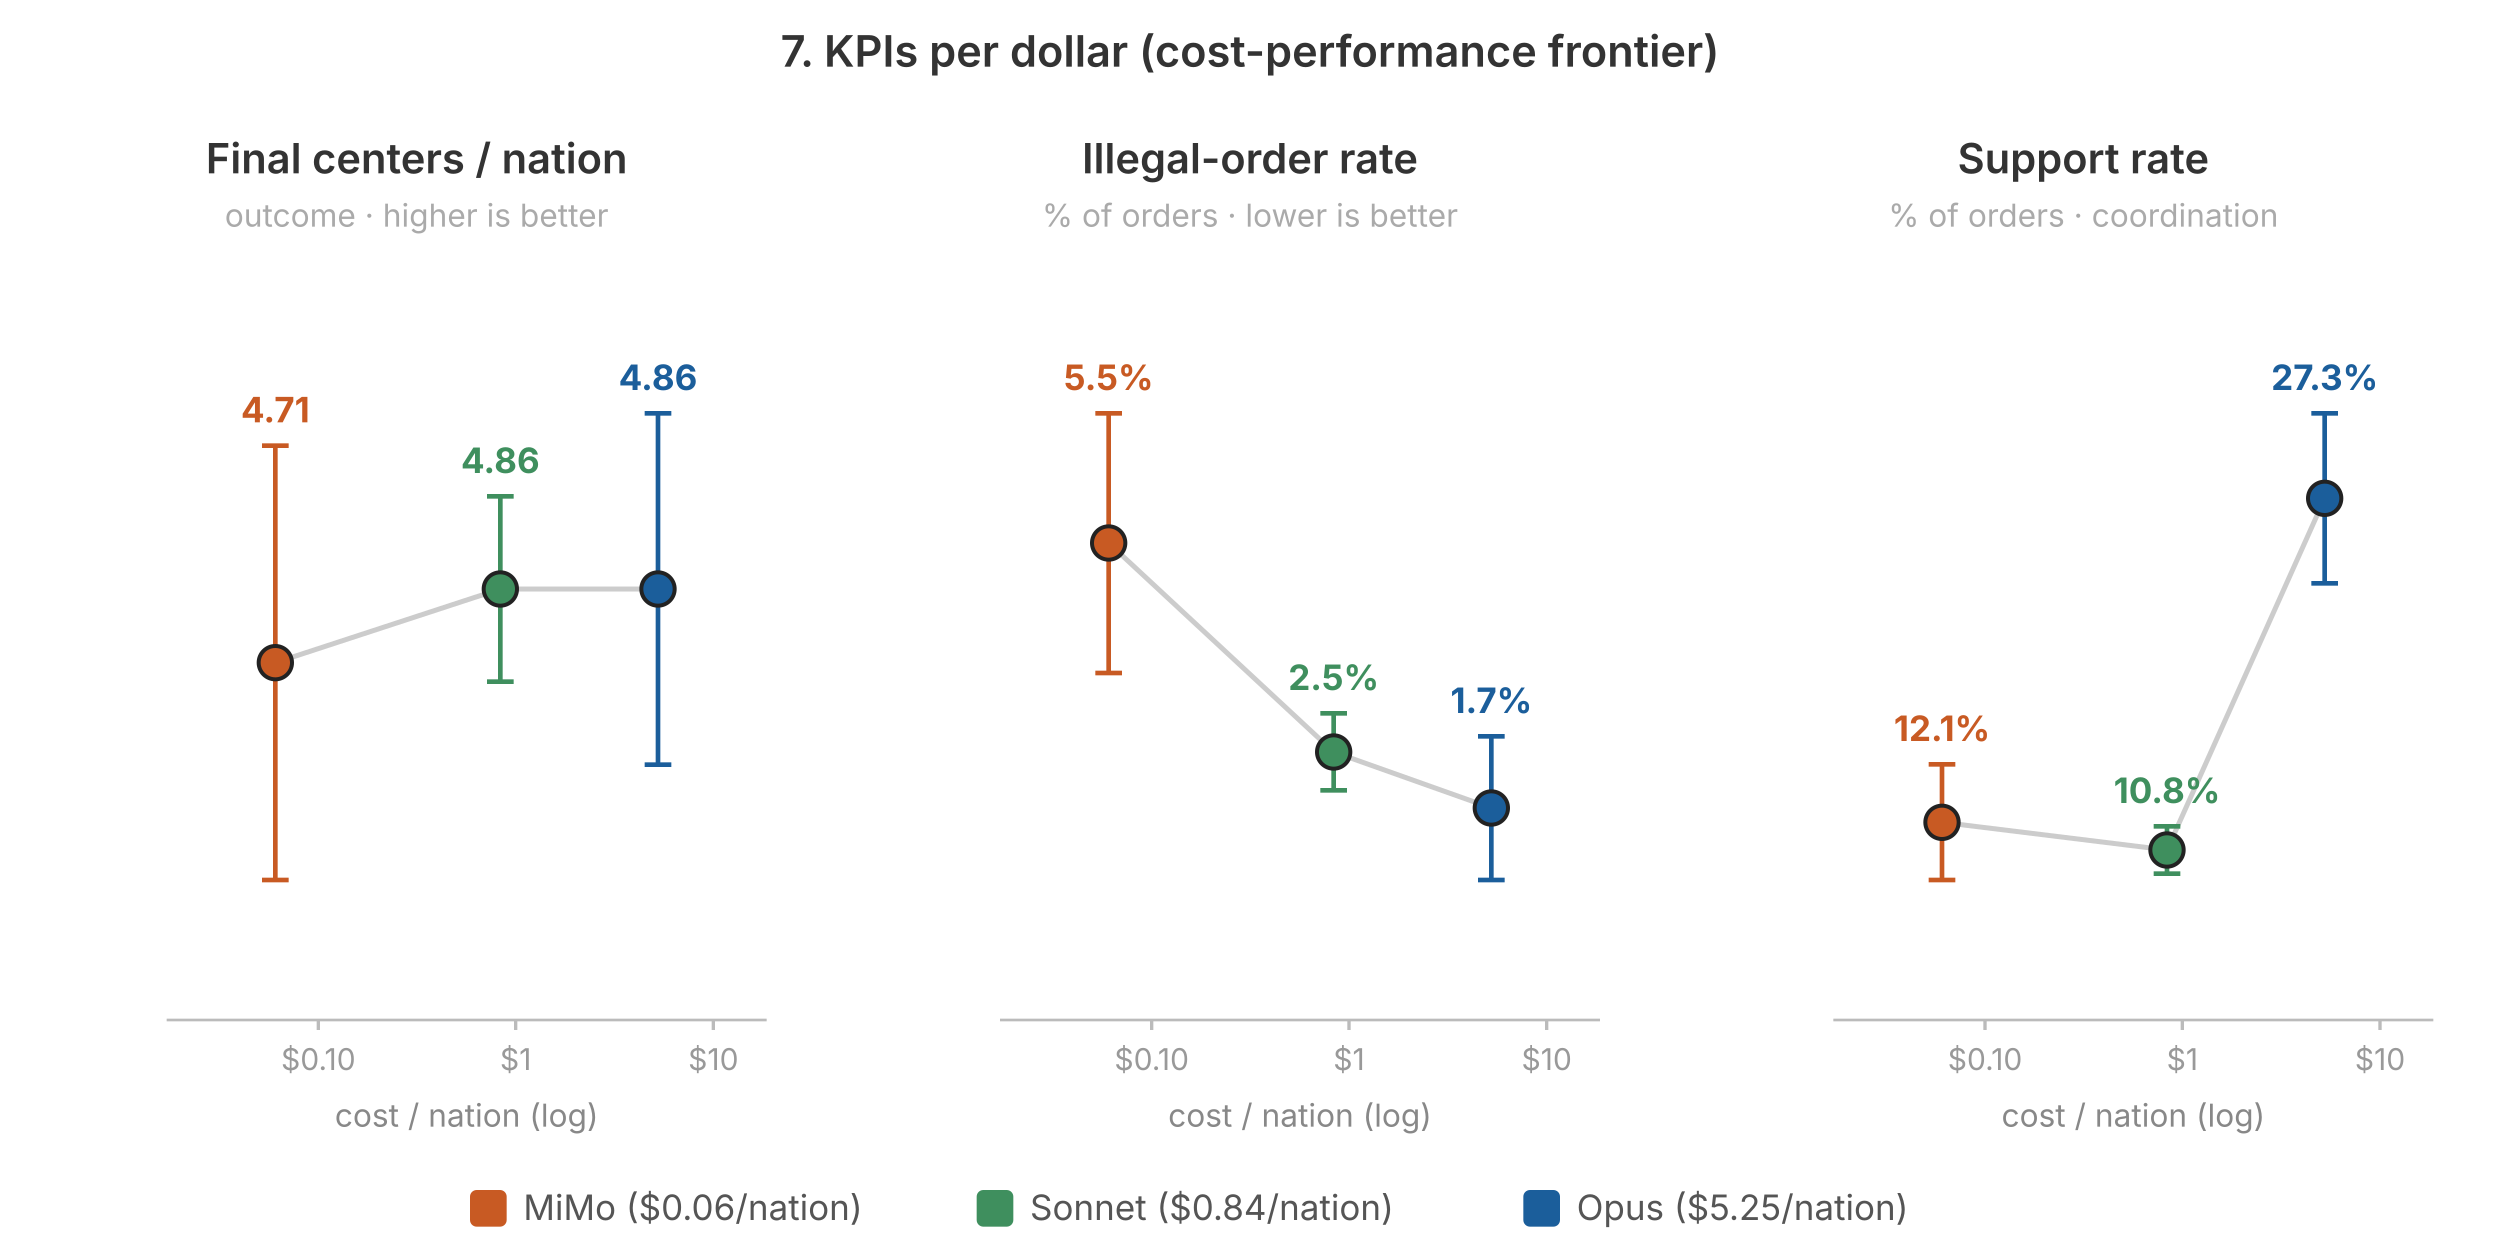
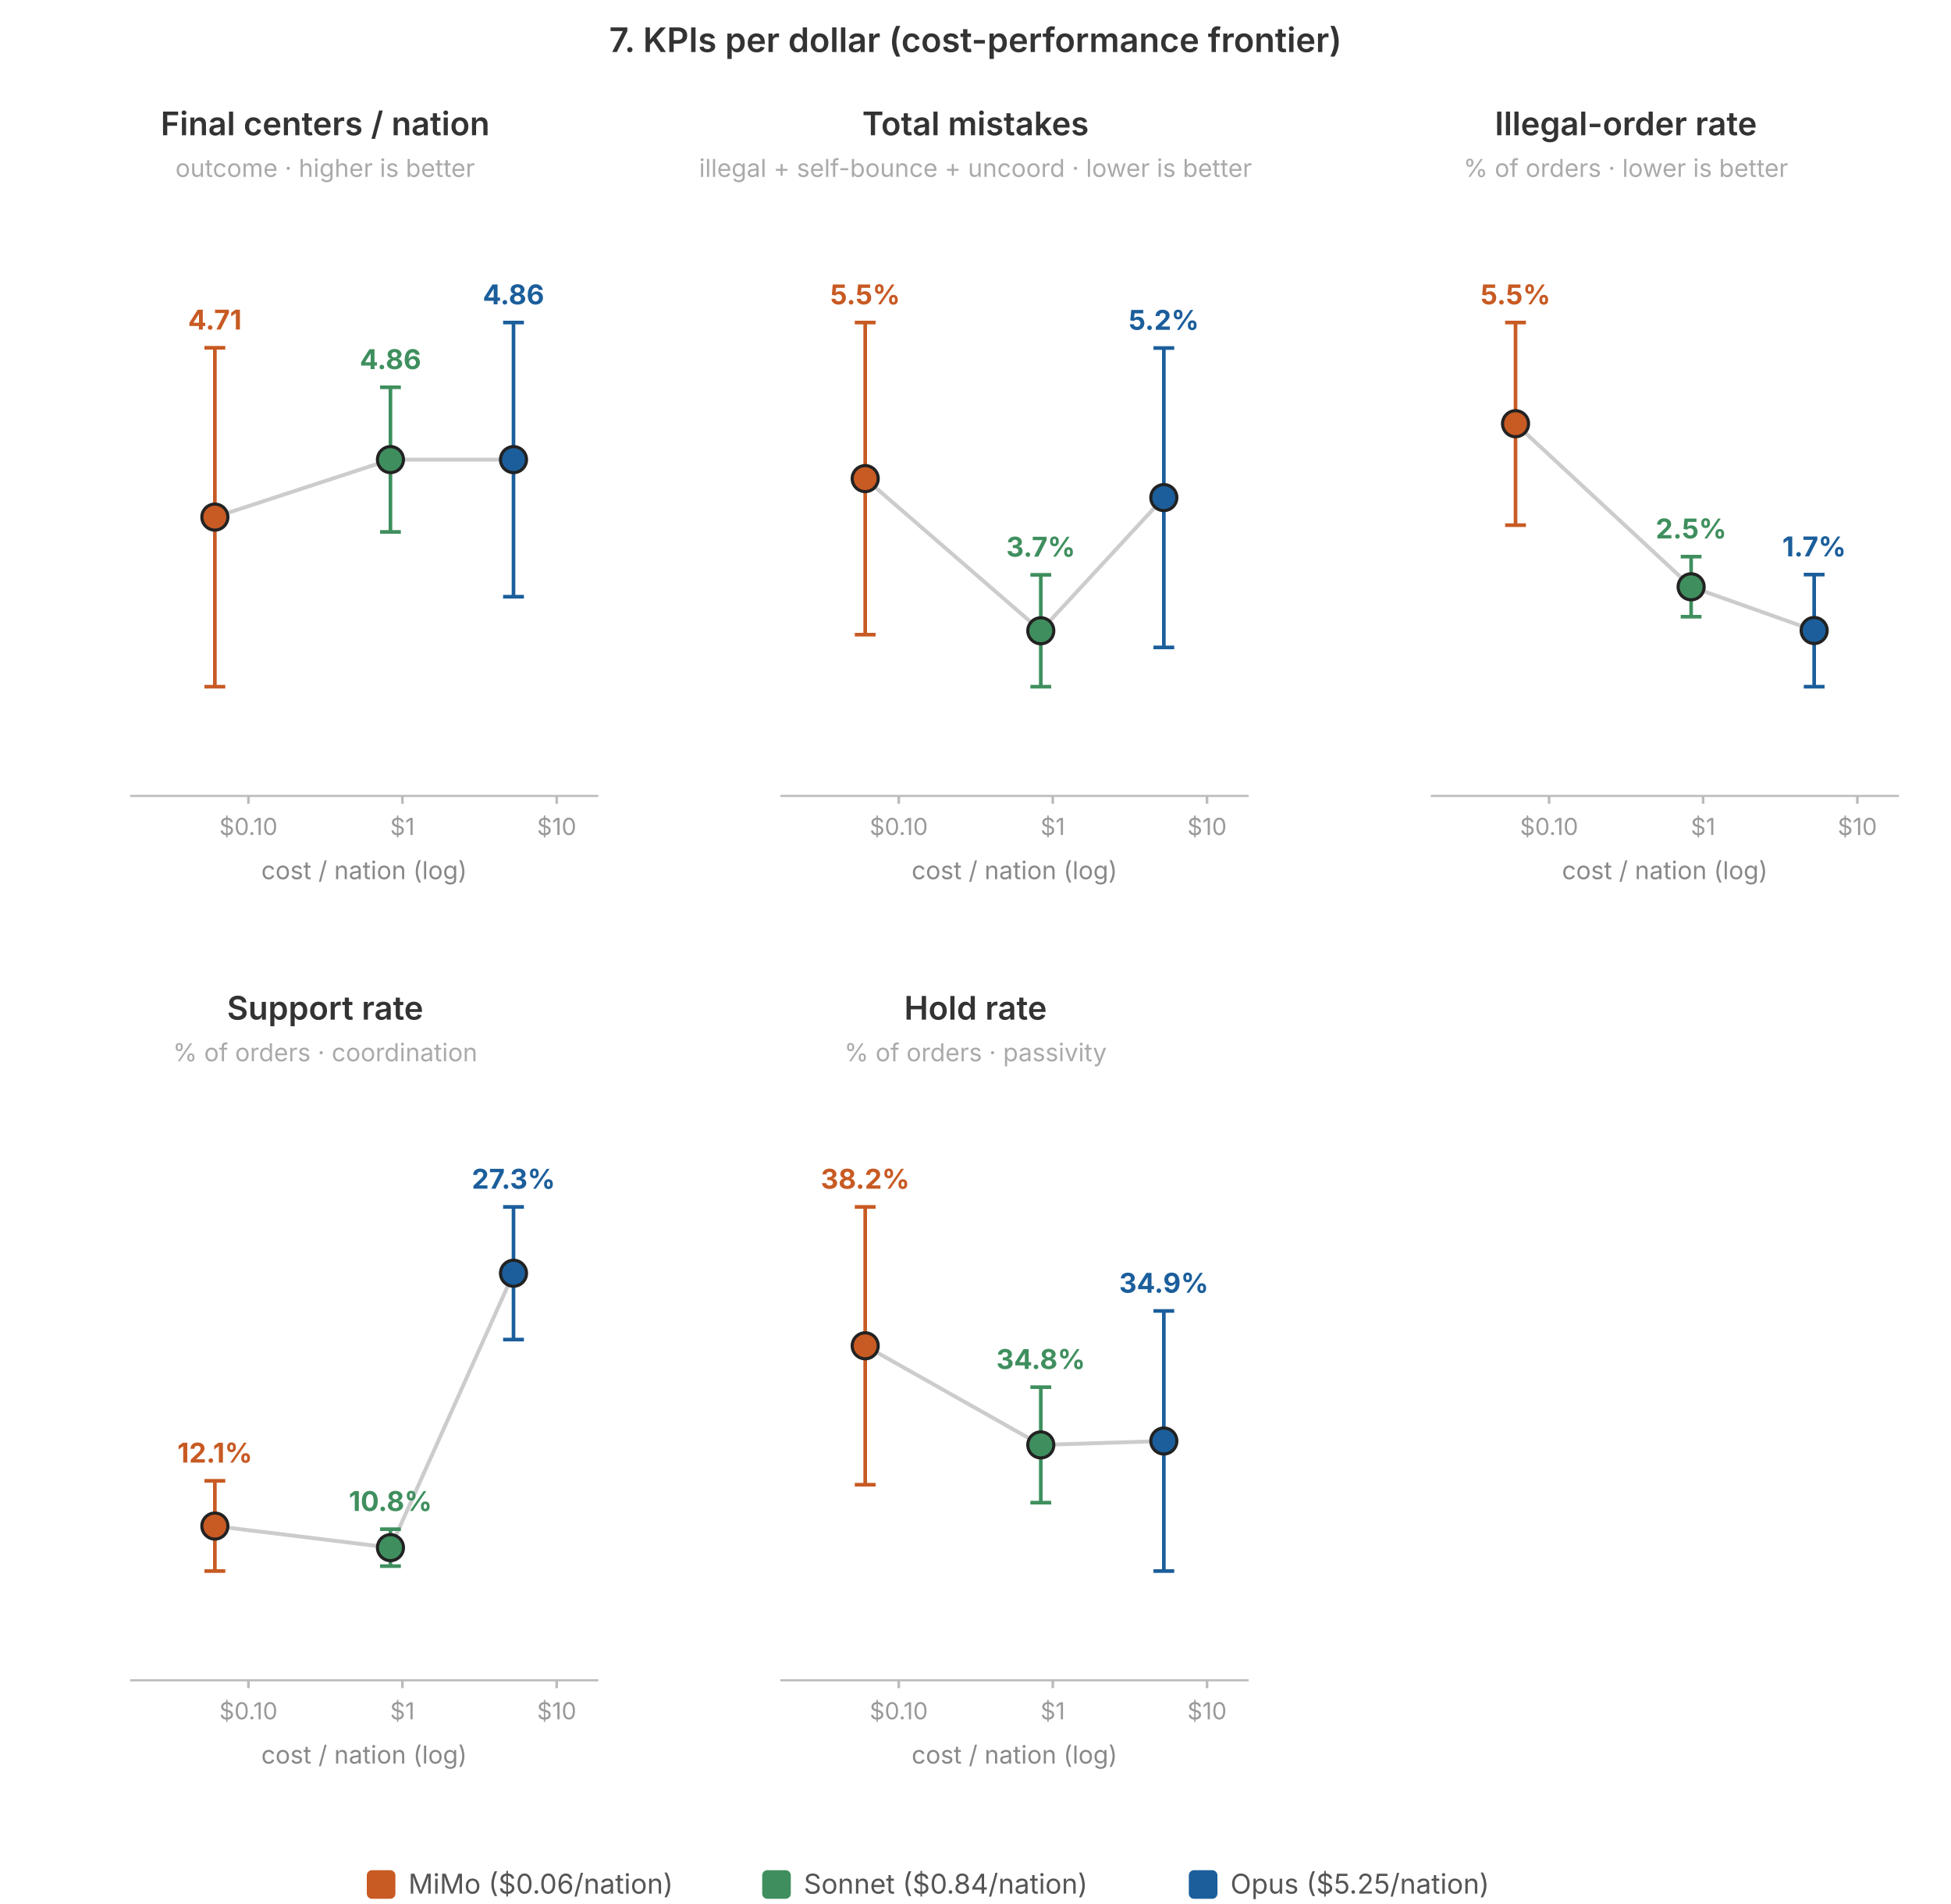
- <svg xmlns="http://www.w3.org/2000/svg" viewBox="0 0 750 370" font-family="-apple-system, system-ui, sans-serif" width="750" height="370">
+ <svg xmlns="http://www.w3.org/2000/svg" viewBox="0 0 750 732" font-family="-apple-system, system-ui, sans-serif" width="750" height="732">
  <text x="375" y="20" text-anchor="middle" font-size="13" font-weight="600" fill="#333">7. KPIs per dollar (cost-performance frontier)</text>
  <text x="125" y="52" text-anchor="middle" font-size="12.5" font-weight="600" fill="#333">Final centers / nation</text>
  <text x="125" y="68" text-anchor="middle" font-size="9.5" fill="#aaa">outcome · higher is better</text>
  <line x1="50" y1="306" x2="230" y2="306" stroke="#bbb" stroke-width="0.8" />
  <line x1="95.5" y1="306" x2="95.5" y2="309" stroke="#bbb" />
  <text x="95.5" y="321" text-anchor="middle" font-size="9" fill="#999">$0.10</text>
  <line x1="154.7" y1="306" x2="154.7" y2="309" stroke="#bbb" />
  <text x="154.7" y="321" text-anchor="middle" font-size="9" fill="#999">$1</text>
  <line x1="214.0" y1="306" x2="214.0" y2="309" stroke="#bbb" />
  <text x="214.0" y="321" text-anchor="middle" font-size="9" fill="#999">$10</text>
  <text x="140" y="338" text-anchor="middle" font-size="9.5" fill="#888">cost / nation (log)</text>
  <path d="M 82.6 198.8 L 150.1 176.7 L 197.4 176.7" fill="none" stroke="#ccc" stroke-width="1.5" />
  <line x1="197.4" y1="229.4" x2="197.4" y2="124.0" stroke="#1b5e9b" stroke-width="1.4" />
  <line x1="193.4" y1="229.4" x2="201.4" y2="229.4" stroke="#1b5e9b" stroke-width="1.4" />
  <line x1="193.4" y1="124.0" x2="201.4" y2="124.0" stroke="#1b5e9b" stroke-width="1.4" />
  <circle cx="197.4" cy="176.7" r="5" fill="#1b5e9b" stroke="#222" stroke-width="1.2" />
  <text x="197.4" y="117.0" text-anchor="middle" font-size="10.5" font-weight="700" fill="#1b5e9b">4.86</text>
  <line x1="150.1" y1="204.5" x2="150.1" y2="148.9" stroke="#3f8f5e" stroke-width="1.4" />
  <line x1="146.1" y1="204.5" x2="154.1" y2="204.5" stroke="#3f8f5e" stroke-width="1.4" />
  <line x1="146.1" y1="148.9" x2="154.1" y2="148.9" stroke="#3f8f5e" stroke-width="1.4" />
  <circle cx="150.1" cy="176.7" r="5" fill="#3f8f5e" stroke="#222" stroke-width="1.2" />
  <text x="150.1" y="141.9" text-anchor="middle" font-size="10.5" font-weight="700" fill="#3f8f5e">4.86</text>
  <line x1="82.6" y1="264.0" x2="82.6" y2="133.7" stroke="#c85a23" stroke-width="1.4" />
  <line x1="78.6" y1="264.0" x2="86.6" y2="264.0" stroke="#c85a23" stroke-width="1.4" />
  <line x1="78.6" y1="133.7" x2="86.6" y2="133.7" stroke="#c85a23" stroke-width="1.4" />
  <circle cx="82.6" cy="198.8" r="5" fill="#c85a23" stroke="#222" stroke-width="1.2" />
  <text x="82.6" y="126.7" text-anchor="middle" font-size="10.5" font-weight="700" fill="#c85a23">4.71</text>
-   <text x="375" y="52" text-anchor="middle" font-size="12.5" font-weight="600" fill="#333">Illegal-order rate</text>
-   <text x="375" y="68" text-anchor="middle" font-size="9.5" fill="#aaa">% of orders · lower is better</text>
+   <text x="375" y="52" text-anchor="middle" font-size="12.5" font-weight="600" fill="#333">Total mistakes</text>
+   <text x="375" y="68" text-anchor="middle" font-size="9.5" fill="#aaa">illegal + self-bounce + uncoord · lower is better</text>
  <line x1="300" y1="306" x2="480" y2="306" stroke="#bbb" stroke-width="0.8" />
  <line x1="345.5" y1="306" x2="345.5" y2="309" stroke="#bbb" />
  <text x="345.5" y="321" text-anchor="middle" font-size="9" fill="#999">$0.10</text>
  <line x1="404.7" y1="306" x2="404.7" y2="309" stroke="#bbb" />
  <text x="404.7" y="321" text-anchor="middle" font-size="9" fill="#999">$1</text>
  <line x1="464.0" y1="306" x2="464.0" y2="309" stroke="#bbb" />
  <text x="464.0" y="321" text-anchor="middle" font-size="9" fill="#999">$10</text>
  <text x="390" y="338" text-anchor="middle" font-size="9.5" fill="#888">cost / nation (log)</text>
-   <path d="M 332.6 162.9 L 400.1 225.6 L 447.4 242.4" fill="none" stroke="#ccc" stroke-width="1.5" />
-   <line x1="447.4" y1="264.0" x2="447.4" y2="220.9" stroke="#1b5e9b" stroke-width="1.4" />
-   <line x1="443.4" y1="264.0" x2="451.4" y2="264.0" stroke="#1b5e9b" stroke-width="1.4" />
-   <line x1="443.4" y1="220.9" x2="451.4" y2="220.9" stroke="#1b5e9b" stroke-width="1.4" />
-   <circle cx="447.4" cy="242.4" r="5" fill="#1b5e9b" stroke="#222" stroke-width="1.2" />
-   <text x="447.4" y="213.9" text-anchor="middle" font-size="10.5" font-weight="700" fill="#1b5e9b">1.7%</text>
-   <line x1="400.1" y1="237.1" x2="400.1" y2="214.0" stroke="#3f8f5e" stroke-width="1.4" />
-   <line x1="396.1" y1="237.1" x2="404.1" y2="237.1" stroke="#3f8f5e" stroke-width="1.4" />
-   <line x1="396.1" y1="214.0" x2="404.1" y2="214.0" stroke="#3f8f5e" stroke-width="1.4" />
-   <circle cx="400.1" cy="225.6" r="5" fill="#3f8f5e" stroke="#222" stroke-width="1.2" />
-   <text x="400.1" y="207.0" text-anchor="middle" font-size="10.5" font-weight="700" fill="#3f8f5e">2.5%</text>
-   <line x1="332.6" y1="201.9" x2="332.6" y2="124.0" stroke="#c85a23" stroke-width="1.4" />
-   <line x1="328.6" y1="201.9" x2="336.6" y2="201.9" stroke="#c85a23" stroke-width="1.4" />
+   <path d="M 332.6 184.0 L 400.1 242.5 L 447.4 191.3" fill="none" stroke="#ccc" stroke-width="1.5" />
+   <line x1="447.4" y1="248.9" x2="447.4" y2="133.8" stroke="#1b5e9b" stroke-width="1.4" />
+   <line x1="443.4" y1="248.9" x2="451.4" y2="248.9" stroke="#1b5e9b" stroke-width="1.4" />
+   <line x1="443.4" y1="133.8" x2="451.4" y2="133.8" stroke="#1b5e9b" stroke-width="1.4" />
+   <circle cx="447.4" cy="191.3" r="5" fill="#1b5e9b" stroke="#222" stroke-width="1.2" />
+   <text x="447.4" y="126.8" text-anchor="middle" font-size="10.5" font-weight="700" fill="#1b5e9b">5.2%</text>
+   <line x1="400.1" y1="264.0" x2="400.1" y2="221.0" stroke="#3f8f5e" stroke-width="1.4" />
+   <line x1="396.1" y1="264.0" x2="404.1" y2="264.0" stroke="#3f8f5e" stroke-width="1.4" />
+   <line x1="396.1" y1="221.0" x2="404.1" y2="221.0" stroke="#3f8f5e" stroke-width="1.4" />
+   <circle cx="400.1" cy="242.5" r="5" fill="#3f8f5e" stroke="#222" stroke-width="1.2" />
+   <text x="400.1" y="214.0" text-anchor="middle" font-size="10.5" font-weight="700" fill="#3f8f5e">3.7%</text>
+   <line x1="332.6" y1="244.0" x2="332.6" y2="124.0" stroke="#c85a23" stroke-width="1.4" />
+   <line x1="328.6" y1="244.0" x2="336.6" y2="244.0" stroke="#c85a23" stroke-width="1.4" />
  <line x1="328.6" y1="124.0" x2="336.6" y2="124.0" stroke="#c85a23" stroke-width="1.4" />
-   <circle cx="332.6" cy="162.9" r="5" fill="#c85a23" stroke="#222" stroke-width="1.2" />
+   <circle cx="332.6" cy="184.0" r="5" fill="#c85a23" stroke="#222" stroke-width="1.2" />
  <text x="332.6" y="117.0" text-anchor="middle" font-size="10.5" font-weight="700" fill="#c85a23">5.5%</text>
-   <text x="625" y="52" text-anchor="middle" font-size="12.5" font-weight="600" fill="#333">Support rate</text>
-   <text x="625" y="68" text-anchor="middle" font-size="9.5" fill="#aaa">% of orders · coordination</text>
+   <text x="625" y="52" text-anchor="middle" font-size="12.5" font-weight="600" fill="#333">Illegal-order rate</text>
+   <text x="625" y="68" text-anchor="middle" font-size="9.5" fill="#aaa">% of orders · lower is better</text>
  <line x1="550" y1="306" x2="730" y2="306" stroke="#bbb" stroke-width="0.8" />
  <line x1="595.5" y1="306" x2="595.5" y2="309" stroke="#bbb" />
  <text x="595.5" y="321" text-anchor="middle" font-size="9" fill="#999">$0.10</text>
  <line x1="654.7" y1="306" x2="654.7" y2="309" stroke="#bbb" />
  <text x="654.7" y="321" text-anchor="middle" font-size="9" fill="#999">$1</text>
  <line x1="714.0" y1="306" x2="714.0" y2="309" stroke="#bbb" />
  <text x="714.0" y="321" text-anchor="middle" font-size="9" fill="#999">$10</text>
  <text x="640" y="338" text-anchor="middle" font-size="9.5" fill="#888">cost / nation (log)</text>
-   <path d="M 582.6 246.7 L 650.1 255.0 L 697.4 149.5" fill="none" stroke="#ccc" stroke-width="1.5" />
-   <line x1="697.4" y1="175.0" x2="697.4" y2="124.0" stroke="#1b5e9b" stroke-width="1.4" />
-   <line x1="693.4" y1="175.0" x2="701.4" y2="175.0" stroke="#1b5e9b" stroke-width="1.4" />
-   <line x1="693.4" y1="124.0" x2="701.4" y2="124.0" stroke="#1b5e9b" stroke-width="1.4" />
-   <circle cx="697.4" cy="149.5" r="5" fill="#1b5e9b" stroke="#222" stroke-width="1.2" />
-   <text x="697.4" y="117.0" text-anchor="middle" font-size="10.5" font-weight="700" fill="#1b5e9b">27.3%</text>
-   <line x1="650.1" y1="262.1" x2="650.1" y2="247.9" stroke="#3f8f5e" stroke-width="1.4" />
-   <line x1="646.1" y1="262.1" x2="654.1" y2="262.1" stroke="#3f8f5e" stroke-width="1.4" />
-   <line x1="646.1" y1="247.9" x2="654.1" y2="247.9" stroke="#3f8f5e" stroke-width="1.4" />
-   <circle cx="650.1" cy="255.0" r="5" fill="#3f8f5e" stroke="#222" stroke-width="1.2" />
-   <text x="650.1" y="240.9" text-anchor="middle" font-size="10.5" font-weight="700" fill="#3f8f5e">10.8%</text>
-   <line x1="582.6" y1="264.0" x2="582.6" y2="229.3" stroke="#c85a23" stroke-width="1.4" />
-   <line x1="578.6" y1="264.0" x2="586.6" y2="264.0" stroke="#c85a23" stroke-width="1.4" />
-   <line x1="578.6" y1="229.3" x2="586.6" y2="229.3" stroke="#c85a23" stroke-width="1.4" />
-   <circle cx="582.6" cy="246.7" r="5" fill="#c85a23" stroke="#222" stroke-width="1.2" />
-   <text x="582.6" y="222.3" text-anchor="middle" font-size="10.5" font-weight="700" fill="#c85a23">12.1%</text>
-   <rect x="141.0" y="357" width="11" height="11" rx="2" fill="#c85a23" />
-   <text x="157.0" y="366" font-size="10.5" fill="#555">MiMo ($0.06/nation)</text>
-   <rect x="293.0" y="357" width="11" height="11" rx="2" fill="#3f8f5e" />
-   <text x="309.0" y="366" font-size="10.5" fill="#555">Sonnet ($0.84/nation)</text>
-   <rect x="457.0" y="357" width="11" height="11" rx="2" fill="#1b5e9b" />
-   <text x="473.0" y="366" font-size="10.5" fill="#555">Opus ($5.25/nation)</text>
+   <path d="M 582.6 162.9 L 650.1 225.6 L 697.4 242.4" fill="none" stroke="#ccc" stroke-width="1.5" />
+   <line x1="697.4" y1="264.0" x2="697.4" y2="220.9" stroke="#1b5e9b" stroke-width="1.4" />
+   <line x1="693.4" y1="264.0" x2="701.4" y2="264.0" stroke="#1b5e9b" stroke-width="1.4" />
+   <line x1="693.4" y1="220.9" x2="701.4" y2="220.9" stroke="#1b5e9b" stroke-width="1.4" />
+   <circle cx="697.4" cy="242.4" r="5" fill="#1b5e9b" stroke="#222" stroke-width="1.2" />
+   <text x="697.4" y="213.9" text-anchor="middle" font-size="10.5" font-weight="700" fill="#1b5e9b">1.7%</text>
+   <line x1="650.1" y1="237.1" x2="650.1" y2="214.0" stroke="#3f8f5e" stroke-width="1.4" />
+   <line x1="646.1" y1="237.1" x2="654.1" y2="237.1" stroke="#3f8f5e" stroke-width="1.4" />
+   <line x1="646.1" y1="214.0" x2="654.1" y2="214.0" stroke="#3f8f5e" stroke-width="1.4" />
+   <circle cx="650.1" cy="225.6" r="5" fill="#3f8f5e" stroke="#222" stroke-width="1.2" />
+   <text x="650.1" y="207.0" text-anchor="middle" font-size="10.5" font-weight="700" fill="#3f8f5e">2.5%</text>
+   <line x1="582.6" y1="201.9" x2="582.6" y2="124.0" stroke="#c85a23" stroke-width="1.4" />
+   <line x1="578.6" y1="201.9" x2="586.6" y2="201.9" stroke="#c85a23" stroke-width="1.4" />
+   <line x1="578.6" y1="124.0" x2="586.6" y2="124.0" stroke="#c85a23" stroke-width="1.4" />
+   <circle cx="582.6" cy="162.9" r="5" fill="#c85a23" stroke="#222" stroke-width="1.2" />
+   <text x="582.6" y="117.0" text-anchor="middle" font-size="10.5" font-weight="700" fill="#c85a23">5.5%</text>
+   <text x="125" y="392" text-anchor="middle" font-size="12.5" font-weight="600" fill="#333">Support rate</text>
+   <text x="125" y="408" text-anchor="middle" font-size="9.5" fill="#aaa">% of orders · coordination</text>
+   <line x1="50" y1="646" x2="230" y2="646" stroke="#bbb" stroke-width="0.8" />
+   <line x1="95.5" y1="646" x2="95.5" y2="649" stroke="#bbb" />
+   <text x="95.5" y="661" text-anchor="middle" font-size="9" fill="#999">$0.10</text>
+   <line x1="154.7" y1="646" x2="154.7" y2="649" stroke="#bbb" />
+   <text x="154.7" y="661" text-anchor="middle" font-size="9" fill="#999">$1</text>
+   <line x1="214.0" y1="646" x2="214.0" y2="649" stroke="#bbb" />
+   <text x="214.0" y="661" text-anchor="middle" font-size="9" fill="#999">$10</text>
+   <text x="140" y="678" text-anchor="middle" font-size="9.5" fill="#888">cost / nation (log)</text>
+   <path d="M 82.6 586.7 L 150.1 595.0 L 197.4 489.5" fill="none" stroke="#ccc" stroke-width="1.5" />
+   <line x1="197.4" y1="515.0" x2="197.4" y2="464.0" stroke="#1b5e9b" stroke-width="1.4" />
+   <line x1="193.4" y1="515.0" x2="201.4" y2="515.0" stroke="#1b5e9b" stroke-width="1.4" />
+   <line x1="193.4" y1="464.0" x2="201.4" y2="464.0" stroke="#1b5e9b" stroke-width="1.4" />
+   <circle cx="197.4" cy="489.5" r="5" fill="#1b5e9b" stroke="#222" stroke-width="1.2" />
+   <text x="197.4" y="457.0" text-anchor="middle" font-size="10.5" font-weight="700" fill="#1b5e9b">27.3%</text>
+   <line x1="150.1" y1="602.1" x2="150.1" y2="587.9" stroke="#3f8f5e" stroke-width="1.4" />
+   <line x1="146.1" y1="602.1" x2="154.1" y2="602.1" stroke="#3f8f5e" stroke-width="1.4" />
+   <line x1="146.1" y1="587.9" x2="154.1" y2="587.9" stroke="#3f8f5e" stroke-width="1.4" />
+   <circle cx="150.1" cy="595.0" r="5" fill="#3f8f5e" stroke="#222" stroke-width="1.2" />
+   <text x="150.1" y="580.9" text-anchor="middle" font-size="10.5" font-weight="700" fill="#3f8f5e">10.8%</text>
+   <line x1="82.6" y1="604.0" x2="82.6" y2="569.3" stroke="#c85a23" stroke-width="1.4" />
+   <line x1="78.6" y1="604.0" x2="86.6" y2="604.0" stroke="#c85a23" stroke-width="1.4" />
+   <line x1="78.6" y1="569.3" x2="86.6" y2="569.3" stroke="#c85a23" stroke-width="1.4" />
+   <circle cx="82.6" cy="586.7" r="5" fill="#c85a23" stroke="#222" stroke-width="1.2" />
+   <text x="82.6" y="562.3" text-anchor="middle" font-size="10.5" font-weight="700" fill="#c85a23">12.1%</text>
+   <text x="375" y="392" text-anchor="middle" font-size="12.5" font-weight="600" fill="#333">Hold rate</text>
+   <text x="375" y="408" text-anchor="middle" font-size="9.5" fill="#aaa">% of orders · passivity</text>
+   <line x1="300" y1="646" x2="480" y2="646" stroke="#bbb" stroke-width="0.8" />
+   <line x1="345.5" y1="646" x2="345.5" y2="649" stroke="#bbb" />
+   <text x="345.5" y="661" text-anchor="middle" font-size="9" fill="#999">$0.10</text>
+   <line x1="404.7" y1="646" x2="404.7" y2="649" stroke="#bbb" />
+   <text x="404.7" y="661" text-anchor="middle" font-size="9" fill="#999">$1</text>
+   <line x1="464.0" y1="646" x2="464.0" y2="649" stroke="#bbb" />
+   <text x="464.0" y="661" text-anchor="middle" font-size="9" fill="#999">$10</text>
+   <text x="390" y="678" text-anchor="middle" font-size="9.5" fill="#888">cost / nation (log)</text>
+   <path d="M 332.6 517.4 L 400.1 555.5 L 447.4 554.0" fill="none" stroke="#ccc" stroke-width="1.5" />
+   <line x1="447.4" y1="604.0" x2="447.4" y2="504.0" stroke="#1b5e9b" stroke-width="1.4" />
+   <line x1="443.4" y1="604.0" x2="451.4" y2="604.0" stroke="#1b5e9b" stroke-width="1.4" />
+   <line x1="443.4" y1="504.0" x2="451.4" y2="504.0" stroke="#1b5e9b" stroke-width="1.4" />
+   <circle cx="447.4" cy="554.0" r="5" fill="#1b5e9b" stroke="#222" stroke-width="1.2" />
+   <text x="447.4" y="497.0" text-anchor="middle" font-size="10.5" font-weight="700" fill="#1b5e9b">34.9%</text>
+   <line x1="400.1" y1="577.7" x2="400.1" y2="533.3" stroke="#3f8f5e" stroke-width="1.4" />
+   <line x1="396.1" y1="577.7" x2="404.1" y2="577.7" stroke="#3f8f5e" stroke-width="1.4" />
+   <line x1="396.1" y1="533.3" x2="404.1" y2="533.3" stroke="#3f8f5e" stroke-width="1.4" />
+   <circle cx="400.1" cy="555.5" r="5" fill="#3f8f5e" stroke="#222" stroke-width="1.2" />
+   <text x="400.1" y="526.3" text-anchor="middle" font-size="10.5" font-weight="700" fill="#3f8f5e">34.8%</text>
+   <line x1="332.6" y1="570.8" x2="332.6" y2="464.0" stroke="#c85a23" stroke-width="1.4" />
+   <line x1="328.6" y1="570.8" x2="336.6" y2="570.8" stroke="#c85a23" stroke-width="1.4" />
+   <line x1="328.6" y1="464.0" x2="336.6" y2="464.0" stroke="#c85a23" stroke-width="1.4" />
+   <circle cx="332.6" cy="517.4" r="5" fill="#c85a23" stroke="#222" stroke-width="1.2" />
+   <text x="332.6" y="457.0" text-anchor="middle" font-size="10.5" font-weight="700" fill="#c85a23">38.2%</text>
+   <rect x="141.0" y="719" width="11" height="11" rx="2" fill="#c85a23" />
+   <text x="157.0" y="728" font-size="10.5" fill="#555">MiMo ($0.06/nation)</text>
+   <rect x="293.0" y="719" width="11" height="11" rx="2" fill="#3f8f5e" />
+   <text x="309.0" y="728" font-size="10.5" fill="#555">Sonnet ($0.84/nation)</text>
+   <rect x="457.0" y="719" width="11" height="11" rx="2" fill="#1b5e9b" />
+   <text x="473.0" y="728" font-size="10.5" fill="#555">Opus ($5.25/nation)</text>
</svg>
